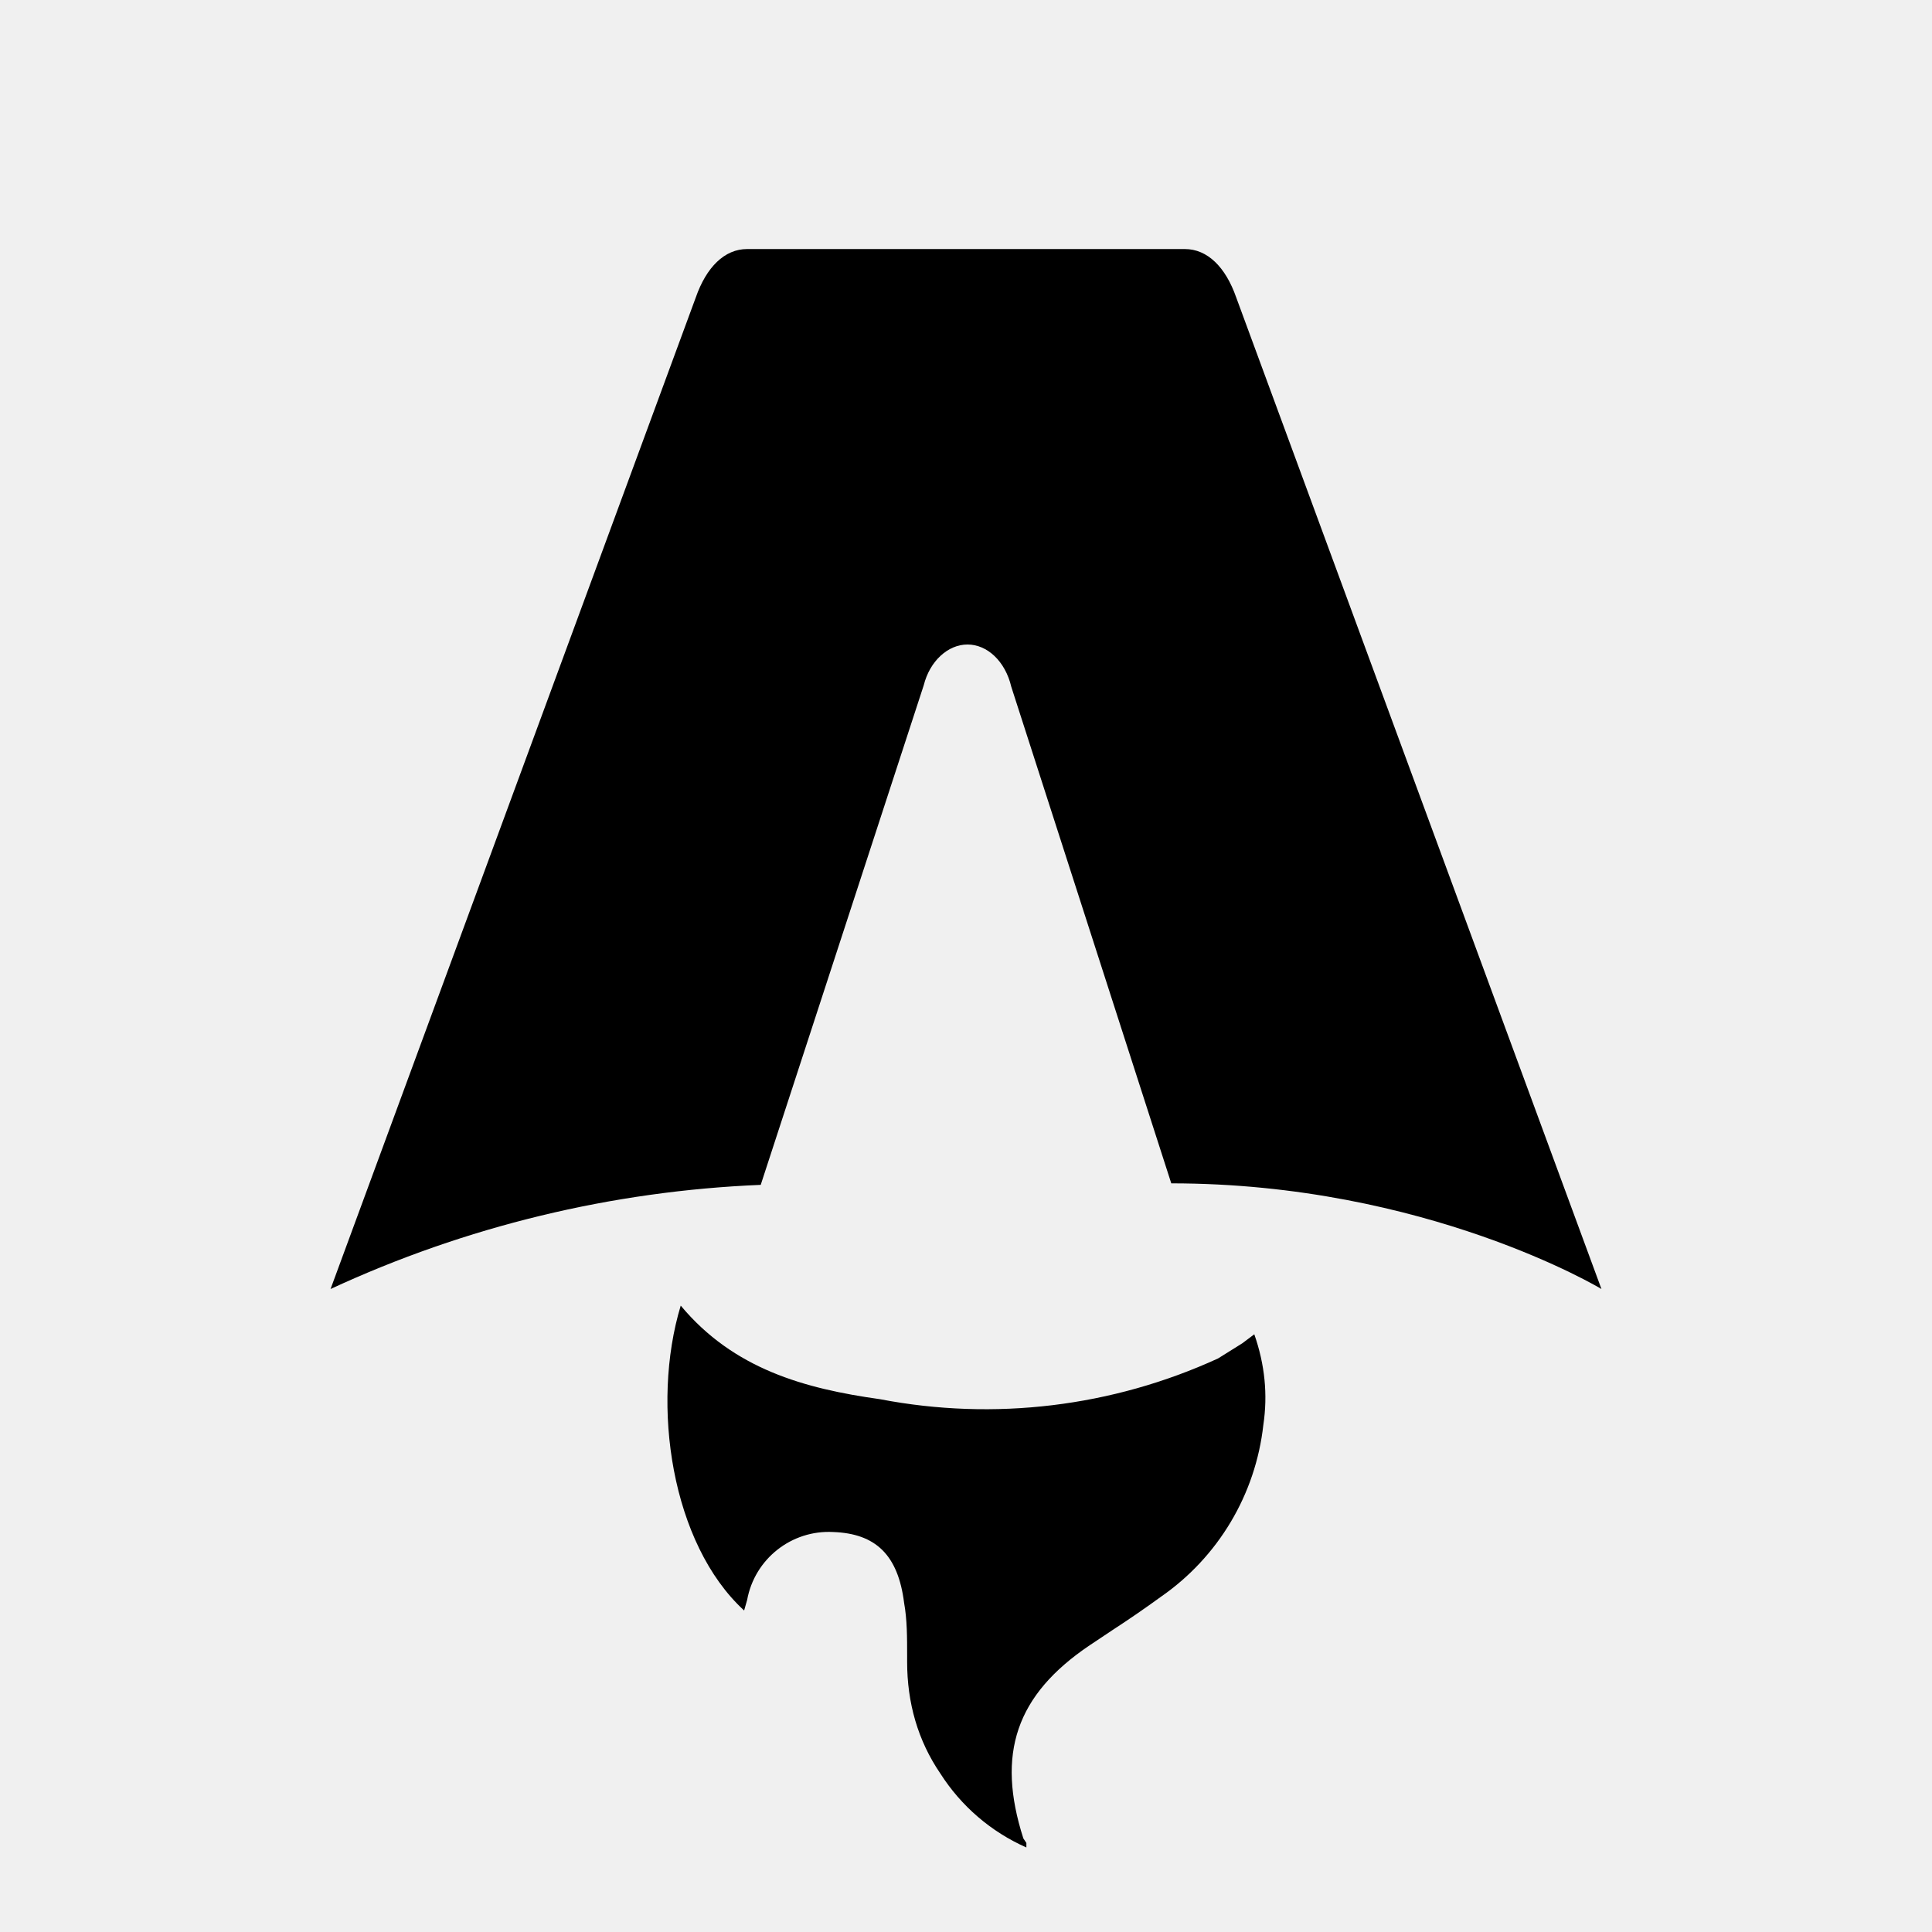
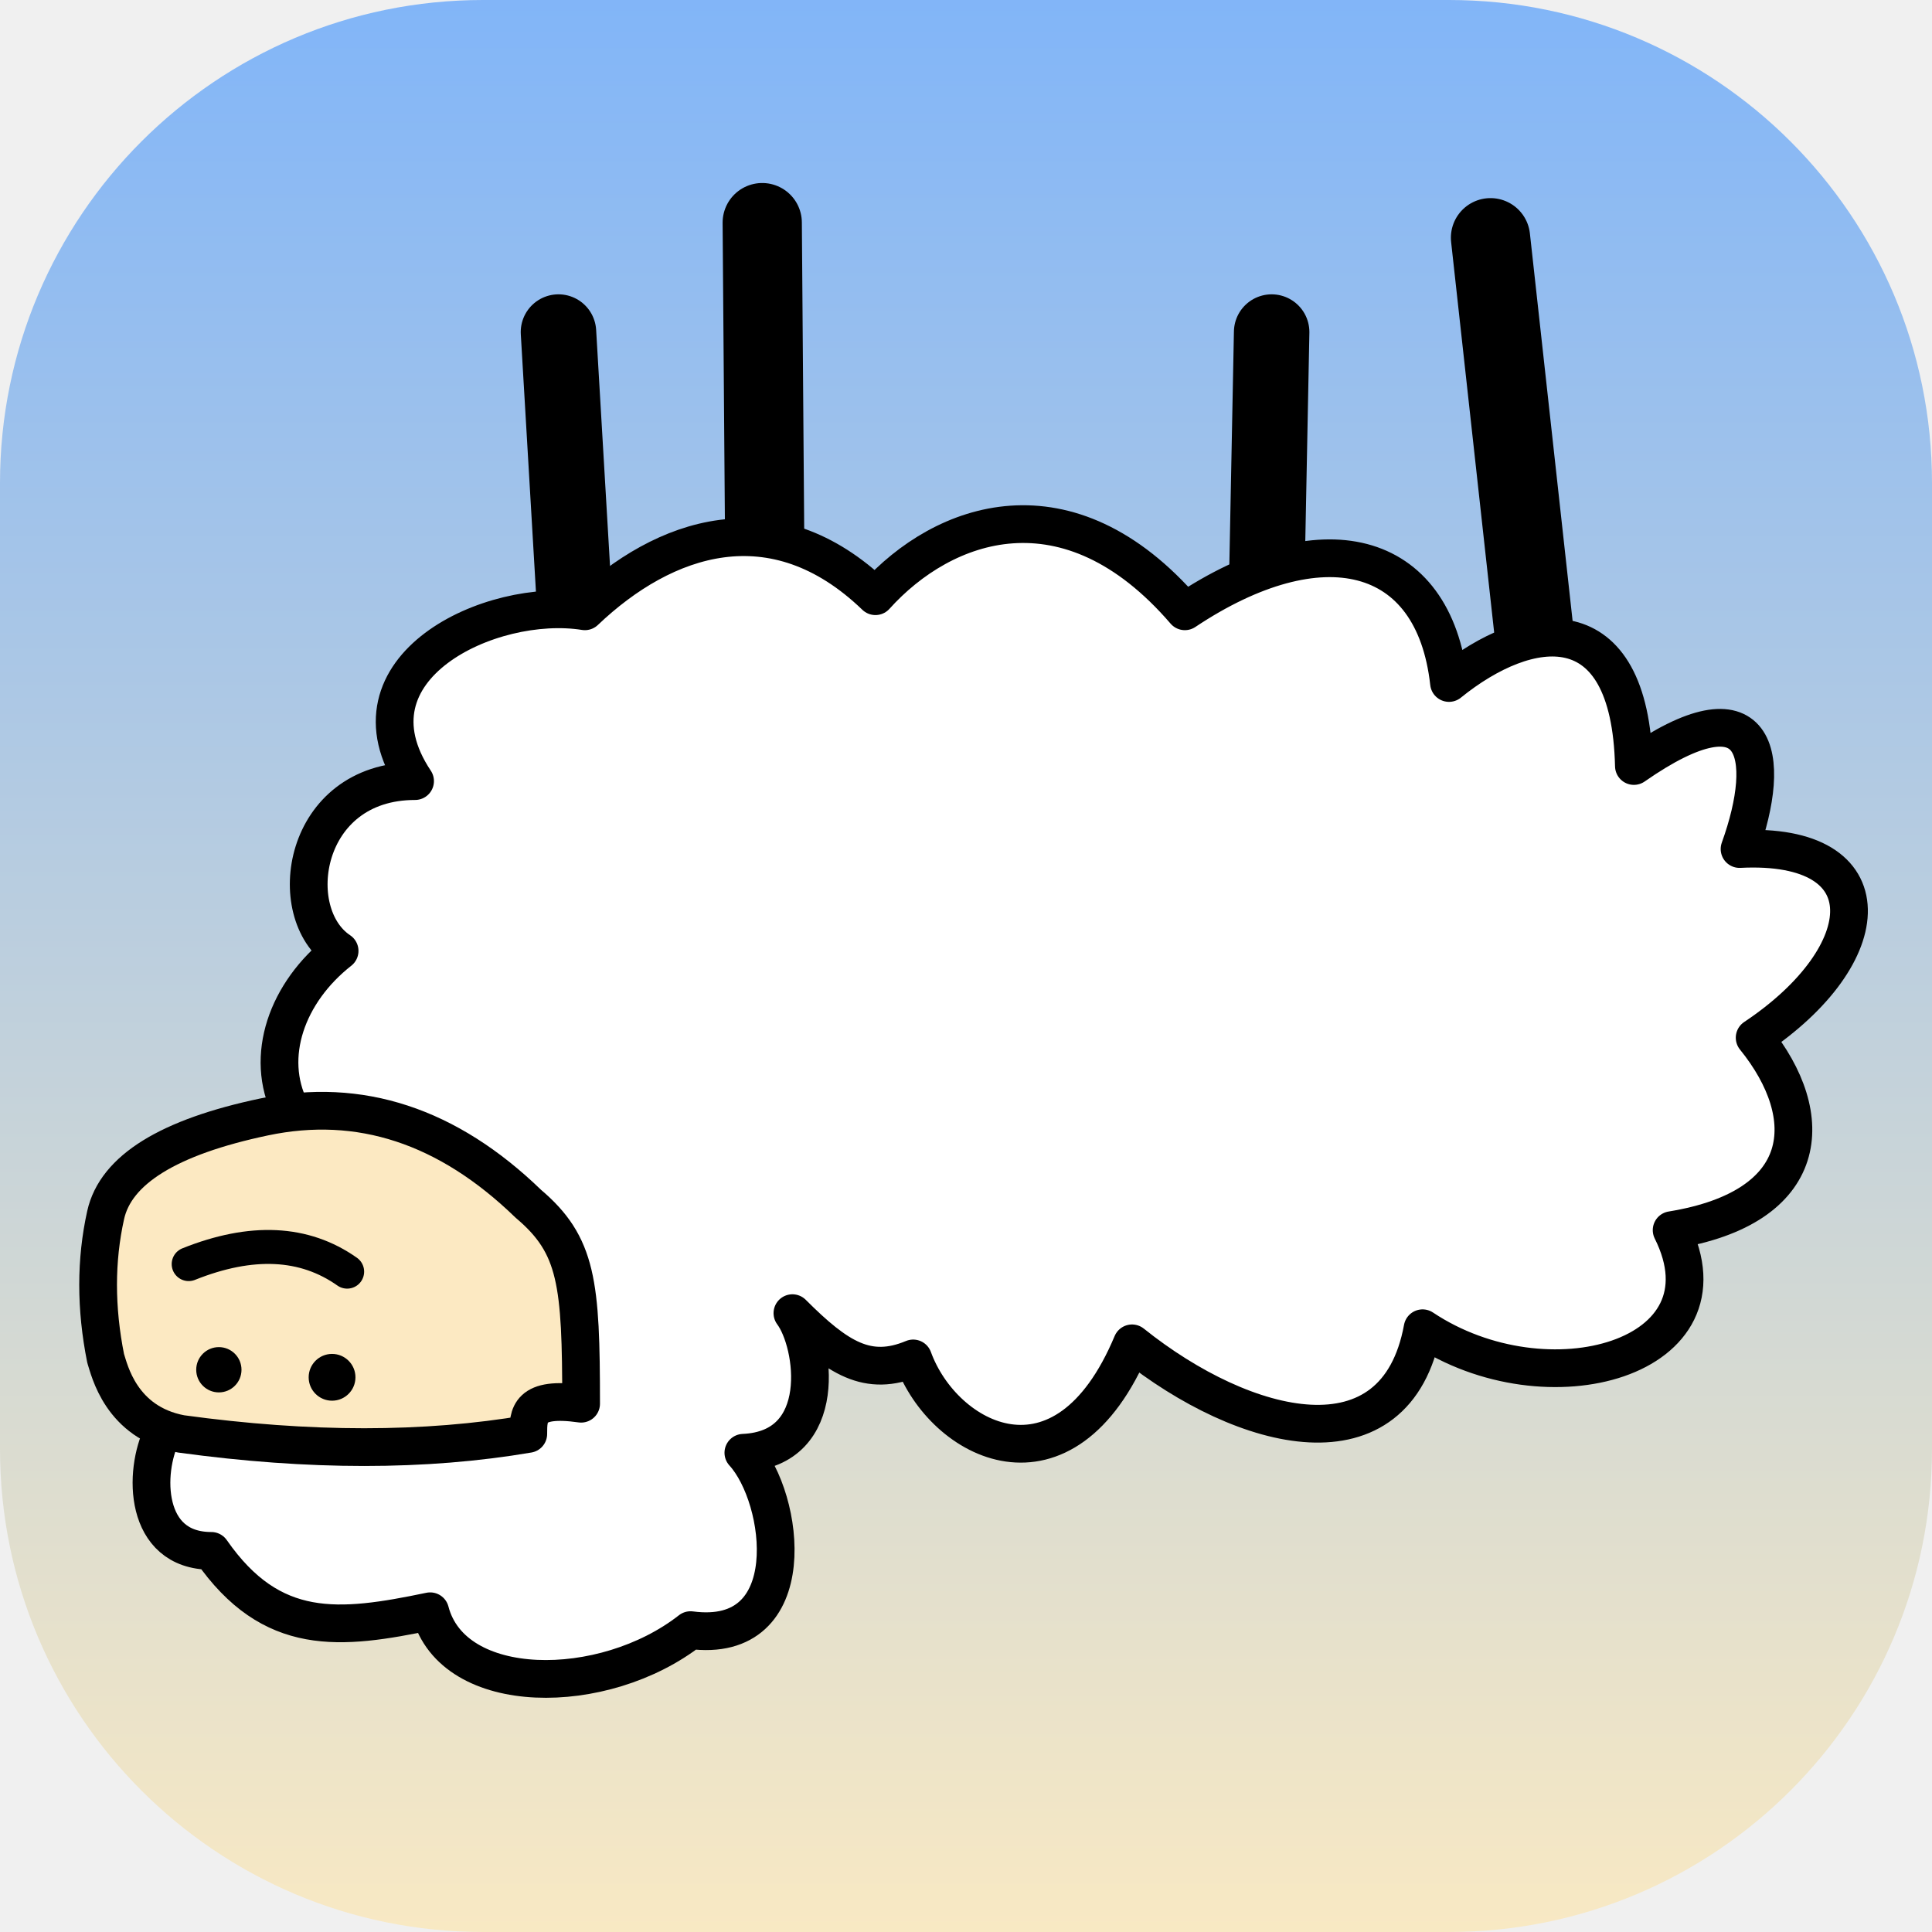
- <svg xmlns="http://www.w3.org/2000/svg" fill="none" viewBox="0 0 128 128">
-   <path d="M50.4 78.5a75.1 75.1 0 0 0-28.5 6.9l24.2-65.7c.7-2 1.9-3.2 3.4-3.2h29c1.5 0 2.7 1.2 3.4 3.2l24.2 65.7s-11.6-7-28.5-7L67 45.5c-.4-1.7-1.6-2.8-2.9-2.8-1.3 0-2.5 1.1-2.9 2.7L50.4 78.5Zm-1.1 28.2Zm-4.2-20.2c-2 6.6-.6 15.8 4.2 20.2a17.5 17.5 0 0 1 .2-.7 5.5 5.5 0 0 1 5.7-4.5c2.8.1 4.3 1.5 4.7 4.7.2 1.1.2 2.3.2 3.5v.4c0 2.7.7 5.2 2.2 7.4a13 13 0 0 0 5.7 4.9v-.3l-.2-.3c-1.8-5.6-.5-9.5 4.4-12.8l1.5-1a73 73 0 0 0 3.2-2.2 16 16 0 0 0 6.8-11.4c.3-2 .1-4-.6-6l-.8.6-1.6 1a37 37 0 0 1-22.4 2.7c-5-.7-9.7-2-13.2-6.2Z" />
-   <style>
-         path { fill: #000; }
-         @media (prefers-color-scheme: dark) {
-             path { fill: #FFF; }
-         }
-     </style>
+ <svg xmlns="http://www.w3.org/2000/svg" fill="none" viewBox="0 0 512 512">
+   <defs>
+     <linearGradient id="sky" x1="0" x2="0" y1="0" y2="1">
+       <stop offset="0%" stop-color="#81B5F8" />
+       <stop offset="100%" stop-color="#F9E9C3" />
+     </linearGradient>
+   </defs>
+   <rect rx="128" x="0" y="0" width="512" height="512" fill="url(#sky)" />
+   <path d="             M 148,88             L 154,190         " stroke-linecap="round" stroke-width="20" stroke="black" fill="none" />
+   <path d="             M 202,59             L 203,190         " stroke-linecap="round" stroke-width="21" stroke="black" fill="none" />
+   <path d="             M 337,88             L 335,190         " stroke-linecap="round" stroke-width="20" stroke="black" fill="none" />
+   <path d="             M 395,63             L 409,190         " stroke-linecap="round" stroke-width="21" stroke="black" fill="none" />
+   <path d="             M 155,162             C 176,142                 205,132                 232,158             C 250,138                 283,126                 314,162             C 350,138                 380,145                 384,181             C 405,164                 432,160                 433,203             C 466,180                 470,200                 461,225             C 500,223                 498,253                 465,275             C 482,296                 480,320                 443,326             C 460,360                 410,374                 377,352             C 370,390                 330,380                 300,356             C 282,399                 250,382                 242,360             C 230,365                 222,360                 210,348             C 216,356                 220,384                 197,385             C 208,397                 213,436                 183,432             C 160,450                 120,450                 114,427             C 90,432                 72,434                 56,411             C 38,411                 38,390                 43,380             L 77,294             C 70,280                 76,263                 90,252             C 75,242                 80,207                 110,207             C 90,177                 130,158                 155,162             Z         " stroke="black" stroke-width="10" stroke-linecap="round" stroke-linejoin="round" fill="white" />
+   <path d="             M 140,380             Q 99,387                 48,380             C 32,377                 29,363                 28,360             Q 24,340                 28,322             T 70,296             T 140,319             C 153,330                 154,340                 154,372             C 140,370                 140,375                 140,380             Z         " stroke="black" stroke-width="10" stroke-linecap="round" stroke-linejoin="round" fill="#FCE9C2" />
+   <circle cx="58" cy="363" r="6" fill="black" />
+   <circle cx="88" cy="365" r="6.2" fill="black" />
+   <path d="             M 50,335             Q 75,325                 92,337         " stroke="black" stroke-width="9" stroke-linecap="round" fill="none" />
</svg>
